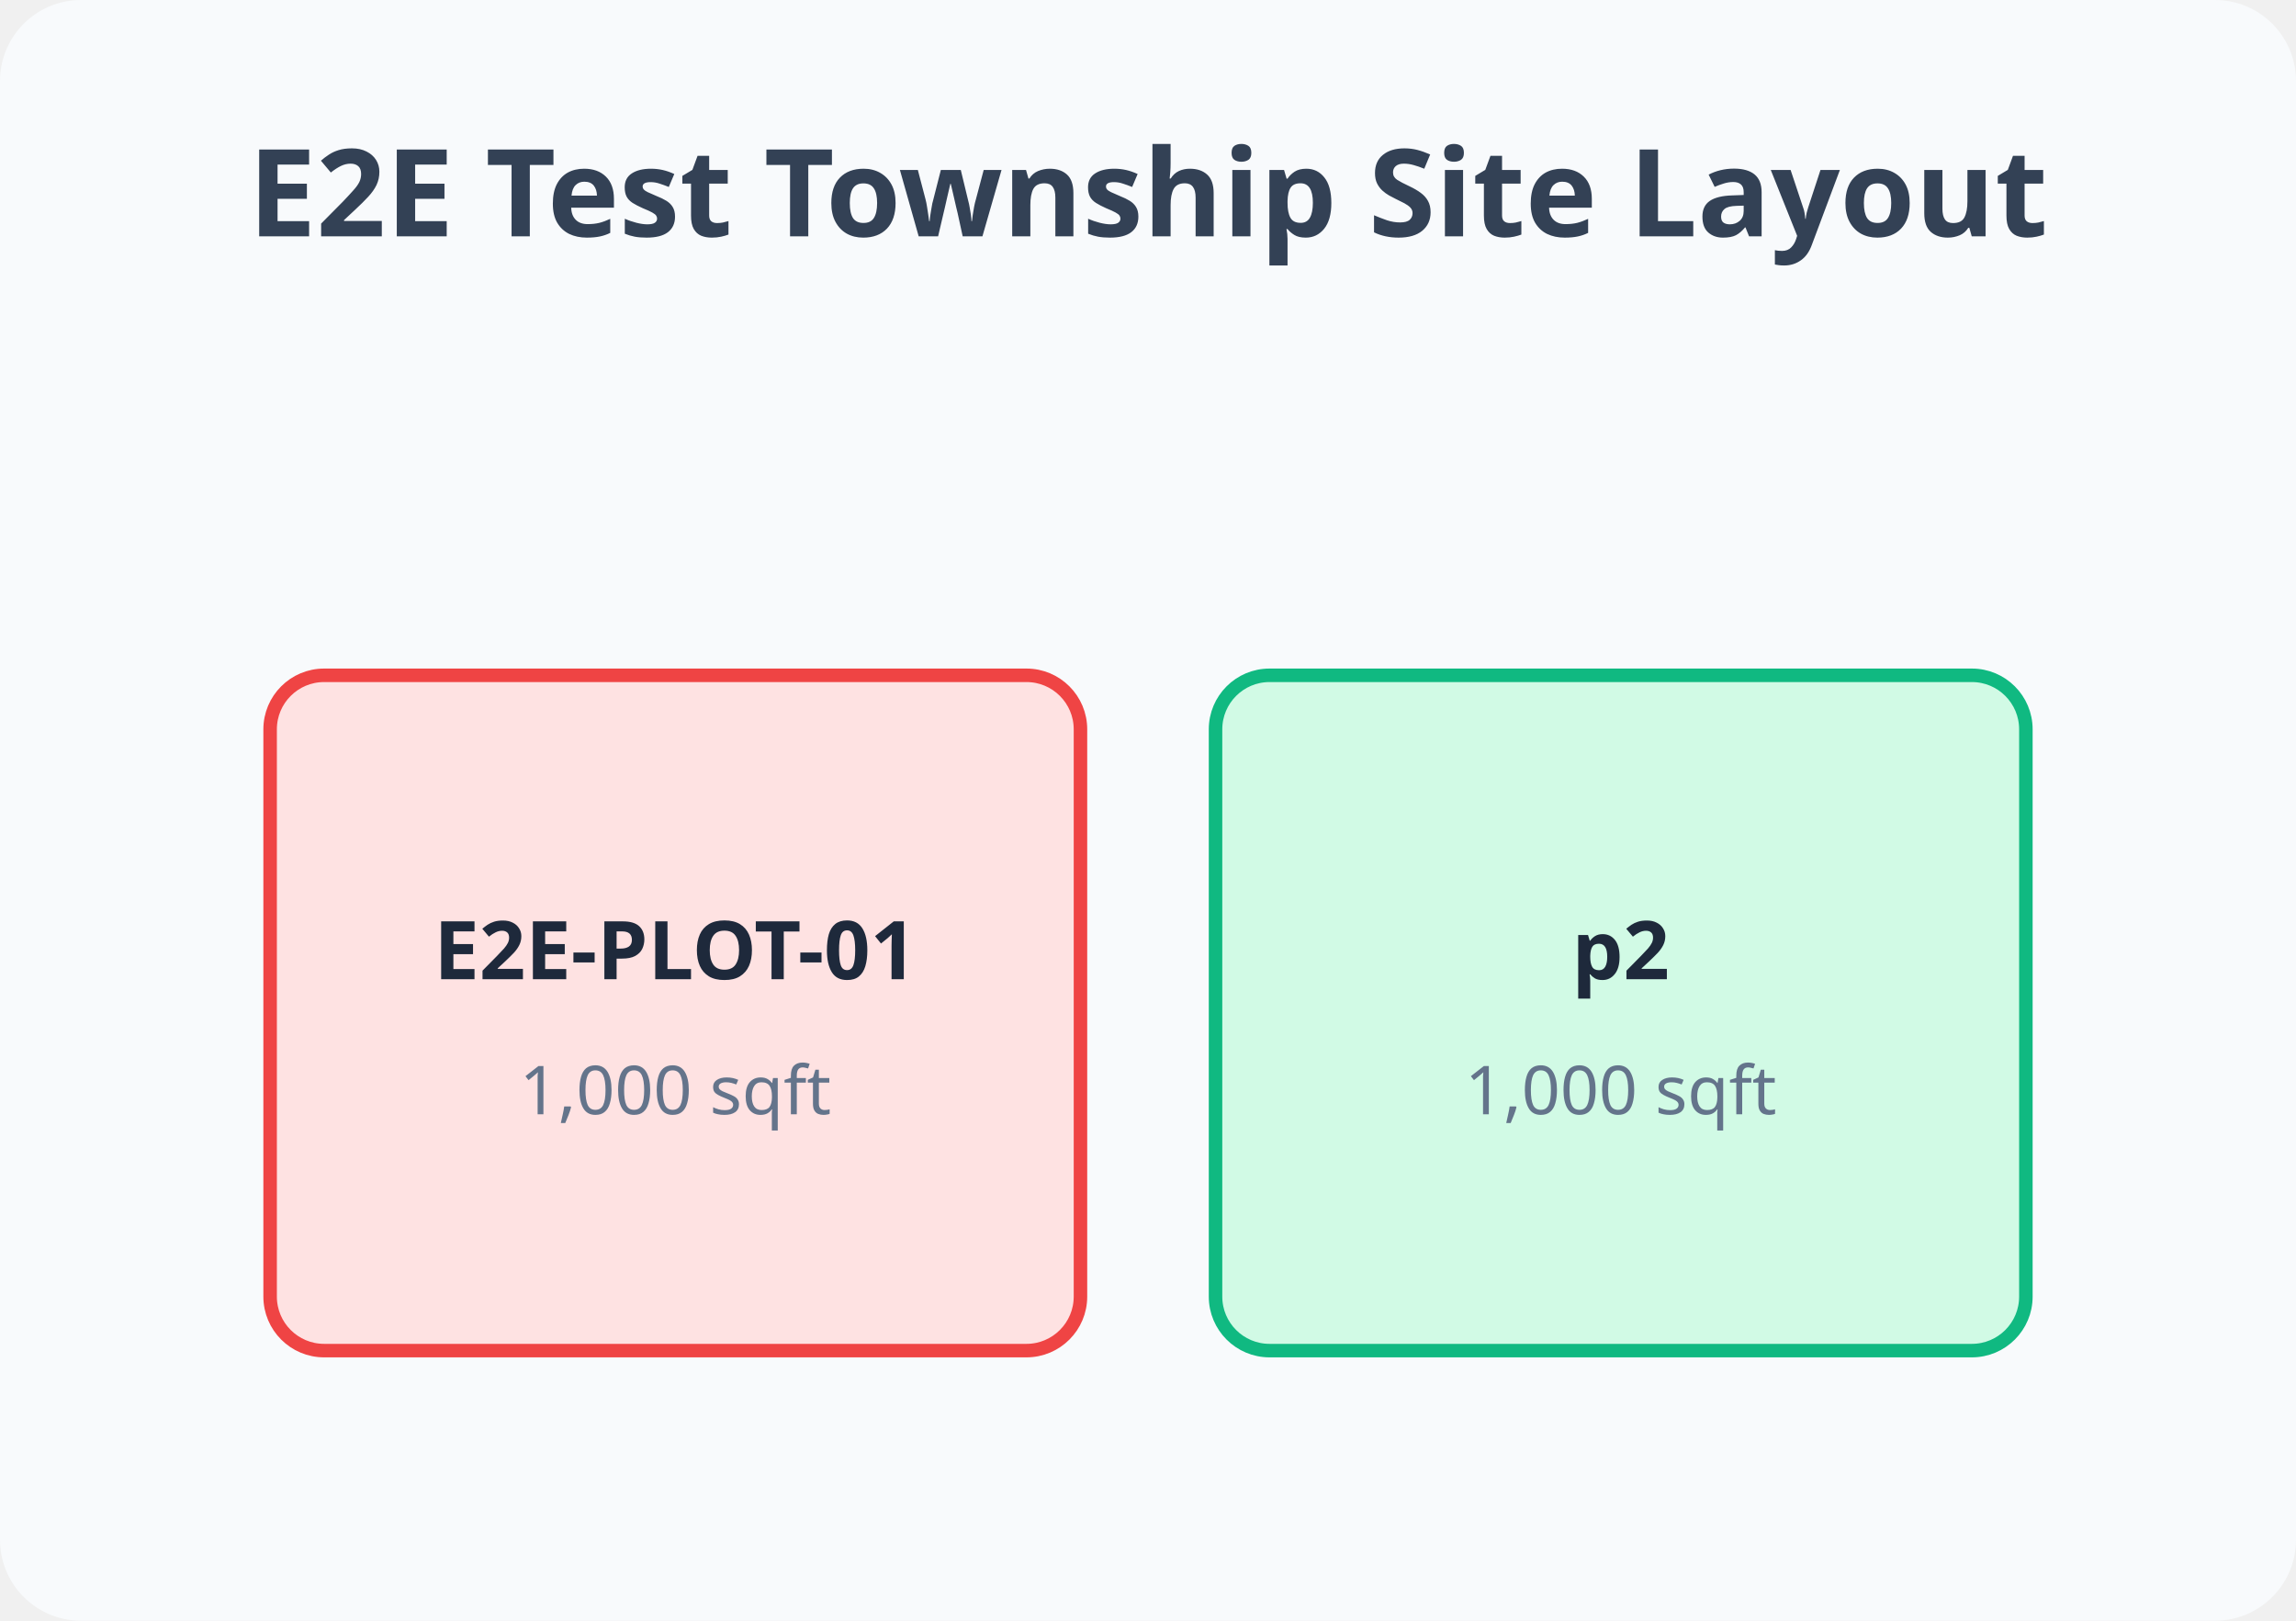
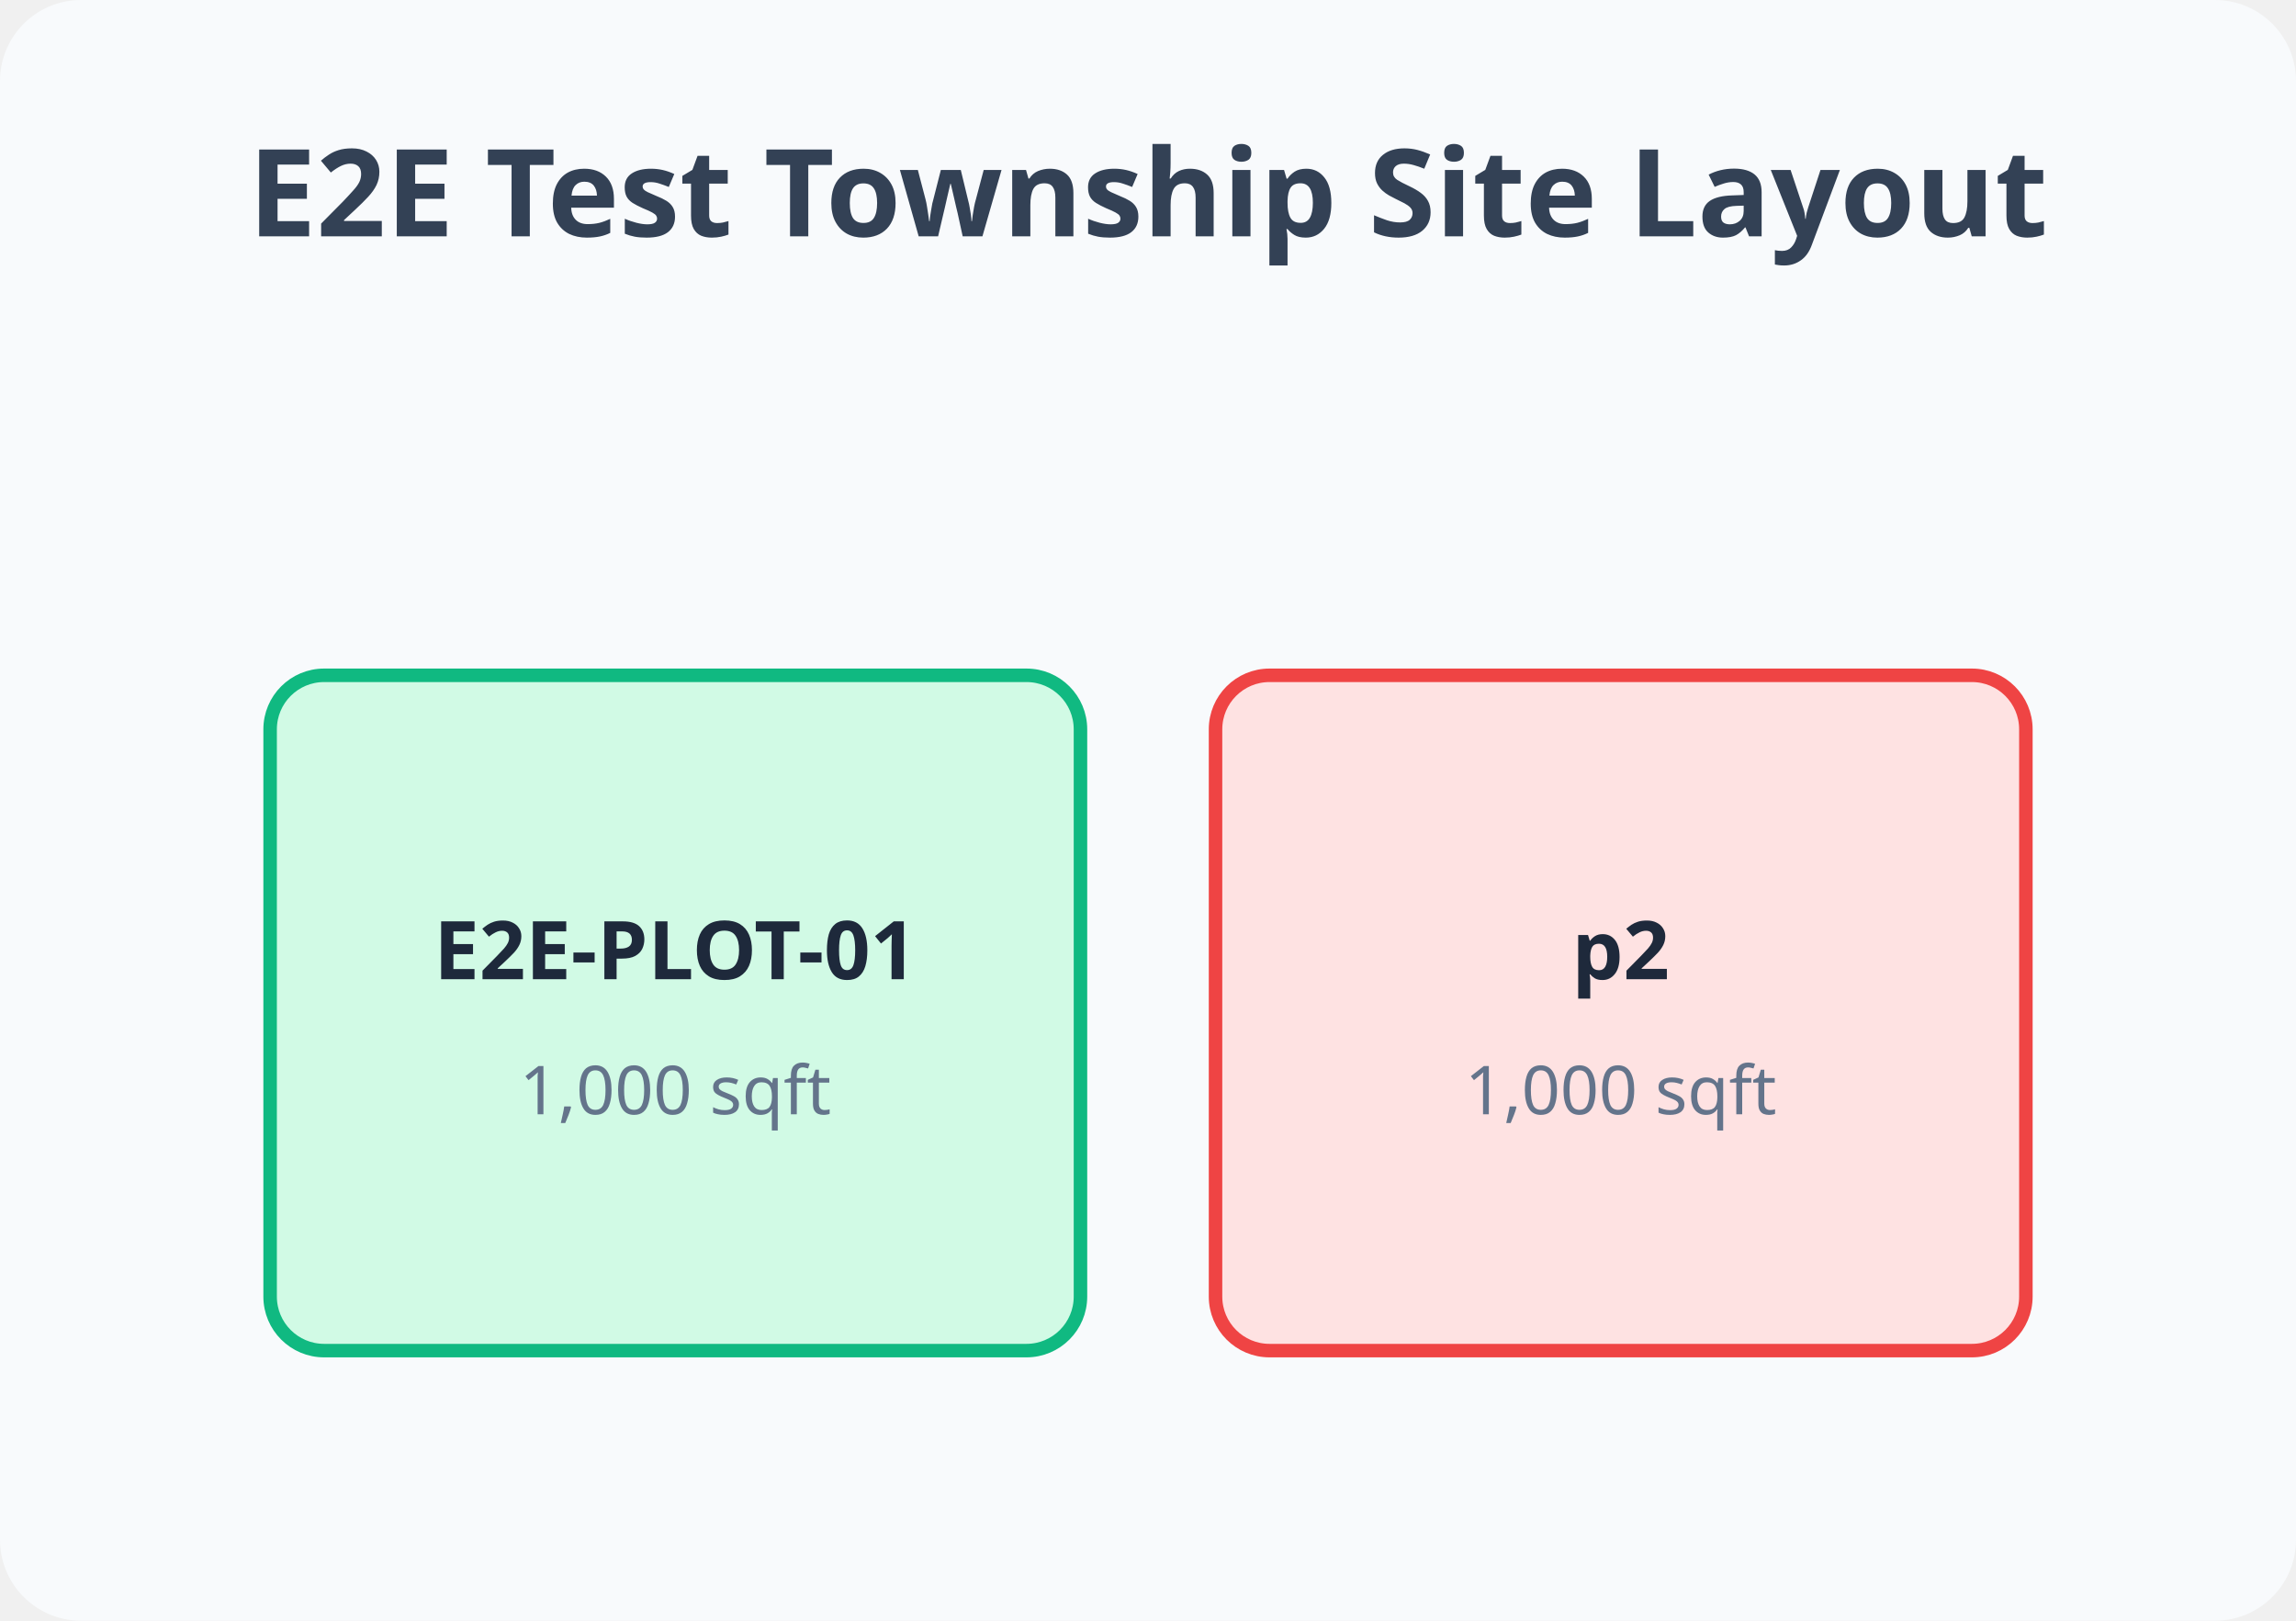
<svg xmlns="http://www.w3.org/2000/svg" width="340" height="240" viewBox="0 0 340 240">
  <defs>
    <style>
      .plot { cursor: pointer; stroke: #fff; stroke-width: 2; transition: filter 0.2s; }
      .plot:hover { filter: brightness(0.9); }
      .plot-text { font-family: sans-serif; font-weight: bold; pointer-events: none; text-anchor: middle; fill: #1e293b; }
      .plot-area { font-family: sans-serif; font-size: 10px; pointer-events: none; text-anchor: middle; fill: #64748b; }
      .available { fill: #d1fae5; stroke: #10b981; }
      .booked { fill: #fef3c7; stroke: #f59e0b; }
      .sold { fill: #fee2e2; stroke: #ef4444; }
    </style>
  </defs>
  <rect width="100%" height="100%" fill="#f8fafc" rx="12" />
  <text x="170" y="35" text-anchor="middle" style="font-family: sans-serif; font-weight: bold; font-size: 18px; fill: #334155;">E2E Test Township Site Layout</text>
  <g class="plot-group" id="plot-group-6a7c2df7f79e263c74e018d3" data-plot-id="6a7c2df7f79e263c74e018d3" data-plot-number="E2E-PLOT-01">
-     <rect id="plot-E2E-PLOT-01" class="plot sold" x="40" y="100" width="120" height="100" rx="8" />
+     <rect id="plot-E2E-PLOT-01" class="plot available" x="40" y="100" width="120" height="100" rx="8" />
    <text x="100" y="145" class="plot-text">E2E-PLOT-01</text>
    <text x="100" y="165" class="plot-area">1,000 sqft</text>
  </g>
  <g class="plot-group" id="plot-group-6a7c3fc4a6645da0e27eabea" data-plot-id="6a7c3fc4a6645da0e27eabea" data-plot-number="p2">
-     <rect id="plot-p2" class="plot available" x="180" y="100" width="120" height="100" rx="8" />
+     <rect id="plot-p2" class="plot sold" x="180" y="100" width="120" height="100" rx="8" />
    <text x="240" y="145" class="plot-text">p2</text>
    <text x="240" y="165" class="plot-area">1,000 sqft</text>
  </g>
</svg>
